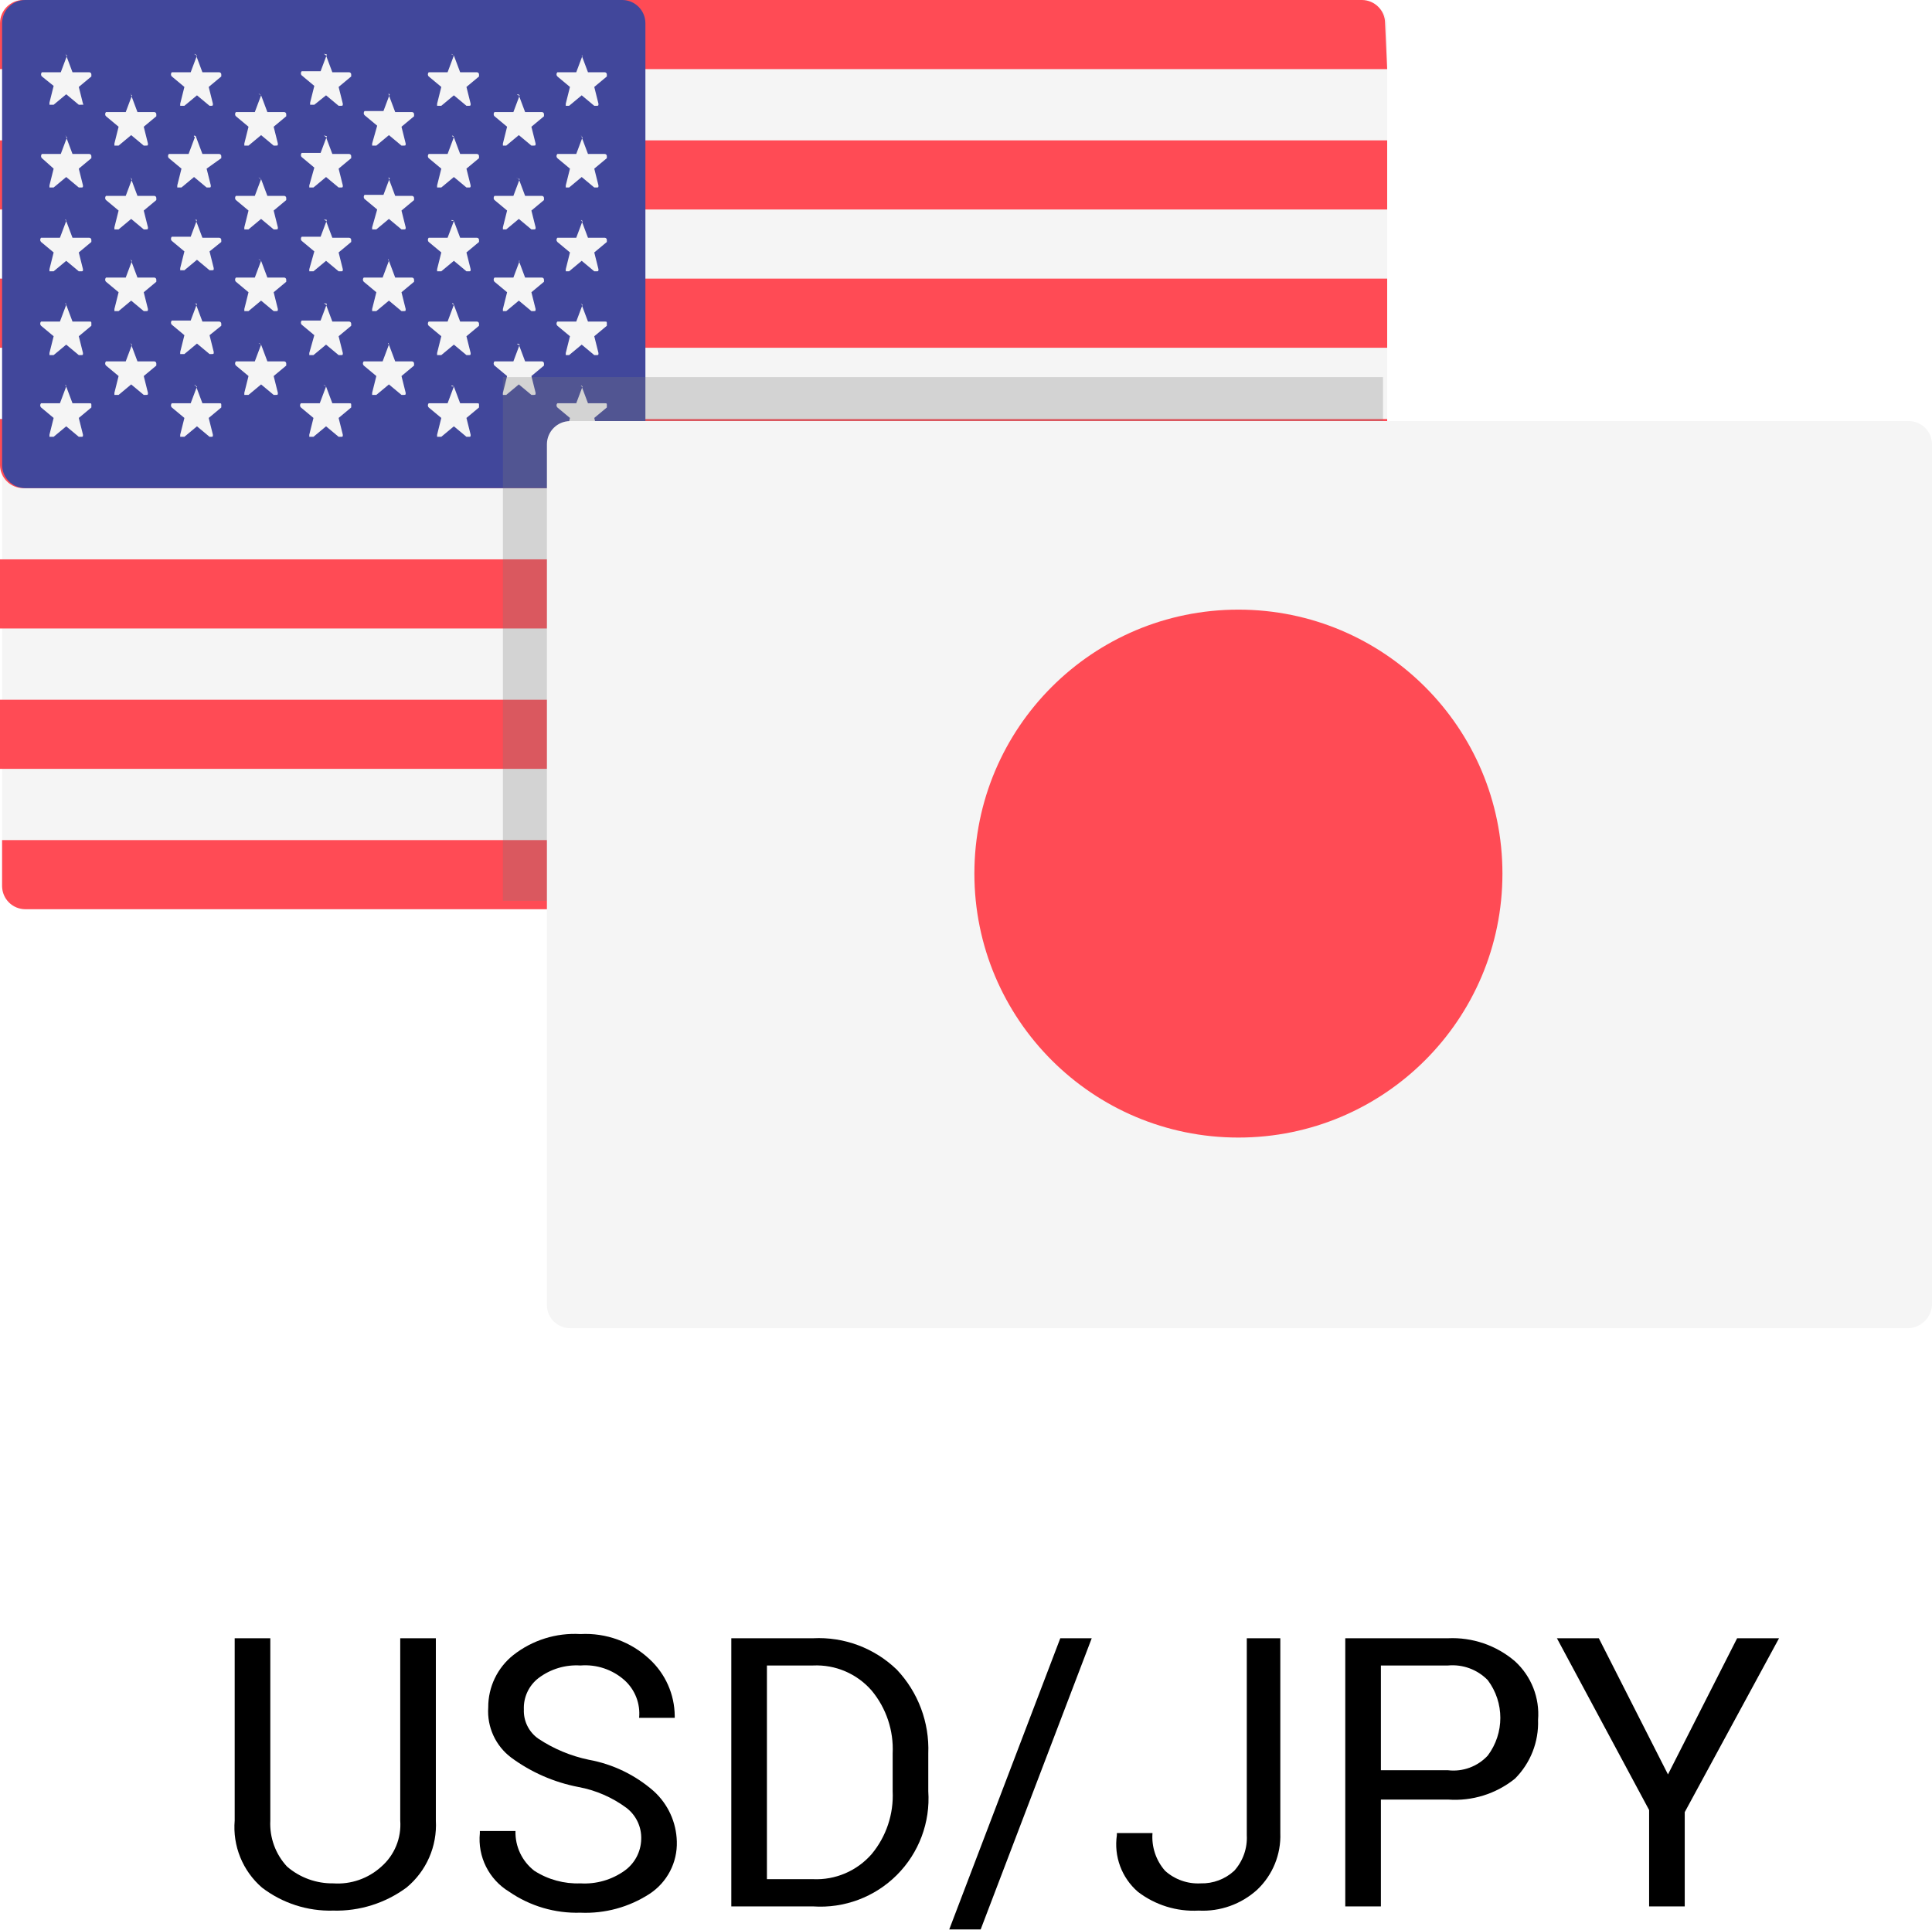
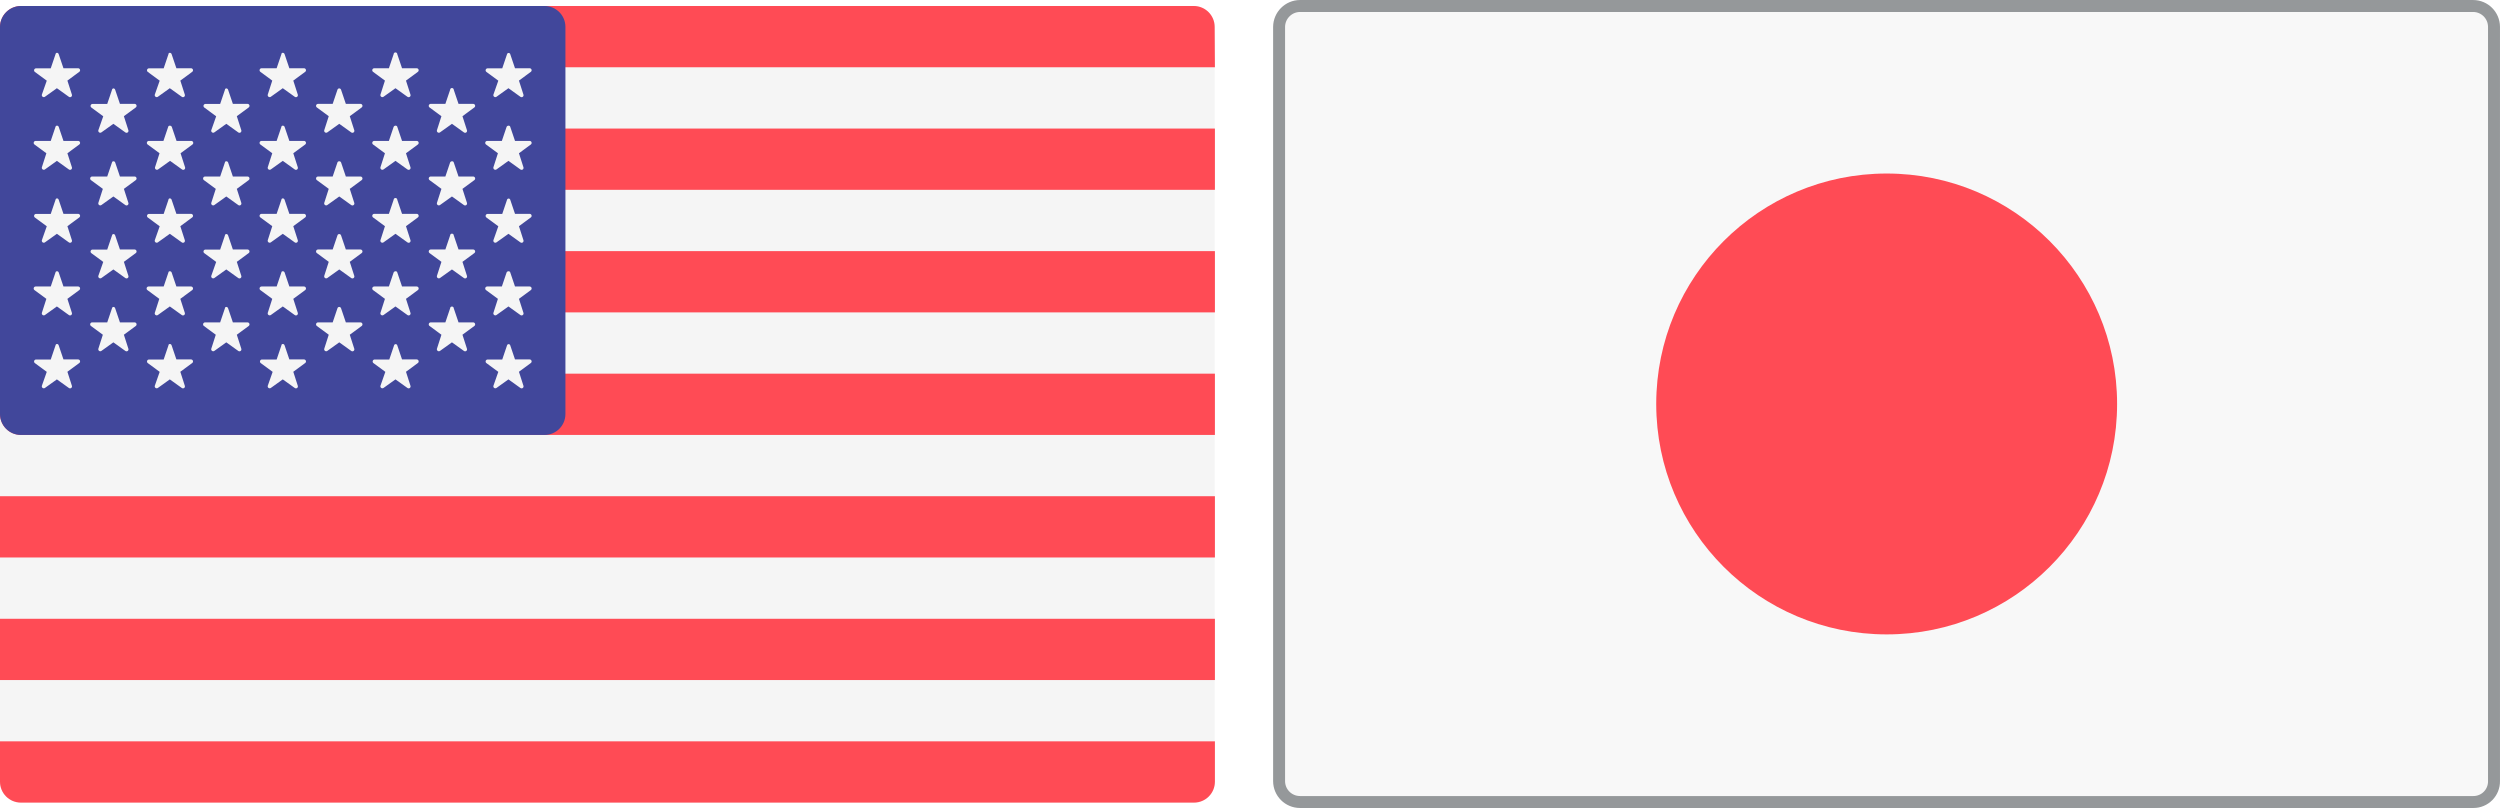
- <svg xmlns="http://www.w3.org/2000/svg" id="Layer_1" data-name="Layer 1" viewBox="0 0 92.2 92.1">
+ <svg xmlns="http://www.w3.org/2000/svg" viewBox="-19633 -23838.15 62.762 20.283">
  <defs>
-     <style>.cls-1,.cls-5{isolation:isolate;}.cls-2{fill:#f5f5f5;}.cls-3{fill:#ff4b55;}.cls-4{fill:#41479b;}.cls-5{fill:#7b7b7b;opacity:0.28;}</style>
+     <style>.cls-1 {fill: #f5f5f5;}.cls-2 {fill: #ff4b55;}.cls-3 {fill: #41479b;}.cls-4 {fill: #f8f8f8;stroke: #95989a;stroke-width: 0.3px;}</style>
  </defs>
-   <g class="cls-1">
-     <path d="M20.8,78.2v8.7a3.87,3.87,0,0,1-1.4,3.2,5.63,5.63,0,0,1-3.5,1.1,5.34,5.34,0,0,1-3.4-1.1,3.81,3.81,0,0,1-1.3-3.2V78.2h1.7v8.7a3,3,0,0,0,.8,2.2,3.3,3.3,0,0,0,2.2.8,3.09,3.09,0,0,0,2.3-.8,2.66,2.66,0,0,0,.9-2.2V78.2Z" />
-     <path d="M30.6,87.8a1.8,1.8,0,0,0-.7-1.5,5.55,5.55,0,0,0-2.3-1,7.92,7.92,0,0,1-3.2-1.4,2.76,2.76,0,0,1-1.1-2.4A3.17,3.17,0,0,1,24.5,79a4.73,4.73,0,0,1,3.2-1A4.47,4.47,0,0,1,31,79.2a3.73,3.73,0,0,1,1.2,2.7V82H30.5a2.14,2.14,0,0,0-.7-1.8,2.82,2.82,0,0,0-2.1-.7,3,3,0,0,0-2,.6,1.8,1.8,0,0,0-.7,1.5,1.62,1.62,0,0,0,.7,1.4,6.9,6.9,0,0,0,2.4,1,6.44,6.44,0,0,1,3.1,1.5,3.36,3.36,0,0,1,1.1,2.4A2.88,2.88,0,0,1,31,90.4a5.6,5.6,0,0,1-3.3.9,5.68,5.68,0,0,1-3.4-1,2.93,2.93,0,0,1-1.4-2.8v-.1h1.7a2.32,2.32,0,0,0,.9,1.9,3.8,3.8,0,0,0,2.2.6,3.28,3.28,0,0,0,2.1-.6A1.9,1.9,0,0,0,30.6,87.8Z" />
-     <path d="M34.9,91V78.2h3.9a5.36,5.36,0,0,1,4,1.5,5.51,5.51,0,0,1,1.5,4v1.8A5.16,5.16,0,0,1,38.8,91Zm1.7-11.4V89.7h2.2a3.5,3.5,0,0,0,2.8-1.2,4.37,4.37,0,0,0,1-3V83.7a4.37,4.37,0,0,0-1-3,3.49,3.49,0,0,0-2.8-1.2H36.6Z" />
-     <path d="M46.8,92.1H45.3l5.3-13.9h1.5Z" />
-     <path d="M59.4,78.2h1.7v9.3A3.54,3.54,0,0,1,60,90.2a3.86,3.86,0,0,1-2.8,1,4.38,4.38,0,0,1-2.9-.9,3,3,0,0,1-1-2.7v-.1H55a2.44,2.44,0,0,0,.6,1.8,2.35,2.35,0,0,0,1.7.6,2.27,2.27,0,0,0,1.6-.6,2.35,2.35,0,0,0,.6-1.7V78.2Z" />
-     <path d="M65.9,85.9V91H64.2V78.2h4.9a4.59,4.59,0,0,1,3.2,1.1,3.42,3.42,0,0,1,1.1,2.8,3.77,3.77,0,0,1-1.1,2.8,4.56,4.56,0,0,1-3.2,1Zm0-1.4h3.2a2.23,2.23,0,0,0,1.9-.7,3,3,0,0,0,0-3.6,2.35,2.35,0,0,0-1.9-.7H65.9Z" />
-     <path d="M79.6,84.7l3.3-6.5h2l-4.5,8.3V91H78.7V86.4l-4.4-8.2h2Z" />
+   <g transform="translate(-19633 -23838)">
+     <path class="cls-1" d="M29.976,20H.524A.525.525,0,0,1,0,19.474V.525A.529.529,0,0,1,.524,0H29.97a.525.525,0,0,1,.524.525v18.95A.516.516,0,0,1,29.976,20Z" transform="translate(0 0)" />
+     <g transform="translate(0 0)">
+       <path class="cls-2" d="M30.5,1.538H0V.525A.529.529,0,0,1,.524,0H29.97a.525.525,0,0,1,.524.525L30.5,1.538Z" />
+       <rect class="cls-2" width="30.5" height="1.538" transform="translate(0 6.154)" />
+       <rect class="cls-2" width="30.5" height="1.538" transform="translate(0 3.077)" />
+       <path class="cls-2" d="M30.5,156.338H.524A.525.525,0,0,1,0,155.814V154.8H30.5Z" transform="translate(0 -145.57)" />
+       <rect class="cls-2" width="30.5" height="1.538" transform="translate(0 15.384)" />
+       <path class="cls-2" d="M29.976,311.138H.524A.525.525,0,0,1,0,310.614V309.6H30.5v1.014A.525.525,0,0,1,29.976,311.138Z" transform="translate(0 -291.139)" />
+       <rect class="cls-2" width="30.5" height="1.538" transform="translate(0 12.307)" />
+     </g>
+     <path class="cls-3" d="M13.671,0H.524A.529.529,0,0,0,0,.525v9.719a.525.525,0,0,0,.524.525H13.671a.525.525,0,0,0,.524-.525V.525A.525.525,0,0,0,13.671,0Z" transform="translate(0 0)" />
+     <g transform="translate(0.857 1.175)">
+       <path class="cls-1" d="M15,19.736l.119.352h.369a.05.05,0,0,1,.03.089l-.3.221.113.352a.049.049,0,0,1-.077.054l-.3-.215-.3.215a.05.05,0,0,1-.077-.054L14.7,20.4l-.3-.221a.05.05,0,0,1,.03-.089H14.8l.119-.352C14.926,19.688,14.986,19.688,15,19.736Z" transform="translate(-14.383 -19.7)" />
+       <path class="cls-1" d="M15,50.406l.119.352h.369a.05.05,0,0,1,.03.089l-.3.221.113.352a.049.049,0,0,1-.077.054l-.3-.215-.3.215a.05.05,0,0,1-.077-.054l.113-.352-.3-.221a.05.05,0,0,1,.03-.089H14.8l.119-.352C14.926,50.365,14.986,50.365,15,50.406Z" transform="translate(-14.383 -48.546)" />
+       <path class="cls-1" d="M15,81.036l.119.352h.369a.05.05,0,0,1,.03.089l-.3.221.113.352a.049.049,0,0,1-.077.054l-.3-.215-.3.215a.05.05,0,0,1-.077-.054L14.7,81.7l-.3-.221a.05.05,0,0,1,.03-.089H14.8l.119-.352C14.926,80.988,14.986,80.988,15,81.036Z" transform="translate(-14.383 -77.345)" />
+       <path class="cls-1" d="M15,111.706l.119.352h.369a.05.05,0,0,1,.03.089l-.3.221.113.352a.049.049,0,0,1-.077.054l-.3-.215-.3.215a.05.05,0,0,1-.077-.054l.113-.352-.3-.221a.05.05,0,0,1,.03-.089H14.8l.119-.352C14.926,111.665,14.986,111.665,15,111.706Z" transform="translate(-14.383 -106.191)" />
+       <path class="cls-1" d="M15,142.336l.119.352h.369a.05.05,0,0,1,.03.089l-.3.221.113.352a.049.049,0,0,1-.077.054l-.3-.215-.3.215a.05.05,0,0,1-.077-.054L14.7,143l-.3-.221a.05.05,0,0,1,.03-.089H14.8l.119-.352C14.926,142.288,14.986,142.288,15,142.336Z" transform="translate(-14.383 -134.99)" />
+       <path class="cls-1" d="M38.8,34.736l.119.352h.369a.05.05,0,0,1,.03.089l-.3.221.113.352a.049.049,0,0,1-.077.054l-.3-.215-.3.215a.05.05,0,0,1-.077-.054L38.5,35.4l-.3-.221a.05.05,0,0,1,.03-.089H38.6l.119-.352C38.726,34.688,38.786,34.688,38.8,34.736Z" transform="translate(-36.765 -33.806)" />
+       <path class="cls-1" d="M38.8,65.406l.119.352h.369a.05.05,0,0,1,.03.089l-.3.221.113.352a.049.049,0,0,1-.077.054l-.3-.215-.3.215a.05.05,0,0,1-.077-.054l.113-.352-.3-.221a.05.05,0,0,1,.03-.089H38.6l.119-.352C38.726,65.365,38.786,65.365,38.8,65.406Z" transform="translate(-36.765 -62.652)" />
+       <path class="cls-1" d="M38.8,96.036l.119.352h.369a.05.05,0,0,1,.03.089l-.3.221.113.352a.049.049,0,0,1-.077.054l-.3-.215-.3.215a.05.05,0,0,1-.077-.054L38.5,96.7l-.3-.221a.05.05,0,0,1,.03-.089H38.6l.119-.352C38.726,95.988,38.786,95.988,38.8,96.036Z" transform="translate(-36.765 -91.45)" />
+       <path class="cls-1" d="M38.8,126.736l.119.352h.369a.05.05,0,0,1,.03.089l-.3.221.113.352a.049.049,0,0,1-.077.054l-.3-.215-.3.215a.05.05,0,0,1-.077-.054l.113-.352-.3-.221a.05.05,0,0,1,.03-.089H38.6l.119-.352C38.726,126.688,38.786,126.688,38.8,126.736Z" transform="translate(-36.765 -120.32)" />
+       <path class="cls-1" d="M62.6,19.736l.119.352h.369a.05.05,0,0,1,.03.089l-.3.221.113.352a.049.049,0,0,1-.077.054l-.3-.215-.3.215a.05.05,0,0,1-.077-.054L62.3,20.4l-.3-.221a.05.05,0,0,1,.03-.089H62.4l.119-.352C62.52,19.688,62.586,19.688,62.6,19.736Z" transform="translate(-59.148 -19.7)" />
+       <path class="cls-1" d="M62.51,50.406l.119.352H63a.05.05,0,0,1,.03.089l-.3.221.113.352a.049.049,0,0,1-.077.054l-.3-.215-.3.215a.05.05,0,0,1-.077-.054l.113-.352-.3-.221a.05.05,0,0,1,.03-.089H62.3l.119-.352C62.426,50.365,62.492,50.365,62.51,50.406Z" transform="translate(-59.054 -48.546)" />
+       <path class="cls-1" d="M62.6,81.036l.119.352h.369a.05.05,0,0,1,.03.089l-.3.221.113.352a.049.049,0,0,1-.077.054l-.3-.215-.3.215a.05.05,0,0,1-.077-.054L62.3,81.7l-.3-.221a.05.05,0,0,1,.03-.089H62.4l.119-.352C62.52,80.988,62.586,80.988,62.6,81.036Z" transform="translate(-59.148 -77.345)" />
+       <path class="cls-1" d="M62.6,111.706l.119.352h.369a.05.05,0,0,1,.03.089l-.3.221.113.352a.049.049,0,0,1-.077.054l-.3-.215-.3.215a.05.05,0,0,1-.077-.054l.113-.352-.3-.221a.05.05,0,0,1,.03-.089H62.4l.119-.352C62.52,111.665,62.586,111.665,62.6,111.706Z" transform="translate(-59.148 -106.191)" />
+       <path class="cls-1" d="M62.6,142.336l.119.352h.369a.05.05,0,0,1,.03.089l-.3.221.113.352a.049.049,0,0,1-.077.054l-.3-.215-.3.215a.05.05,0,0,1-.077-.054L62.3,143l-.3-.221a.05.05,0,0,1,.03-.089H62.4l.119-.352C62.52,142.288,62.586,142.288,62.6,142.336Z" transform="translate(-59.148 -134.99)" />
+       <path class="cls-1" d="M86.4,34.736l.119.352h.369a.05.05,0,0,1,.03.089l-.3.221.113.352a.049.049,0,0,1-.077.054l-.3-.215-.3.215a.05.05,0,0,1-.077-.054L86.1,35.4l-.3-.221a.05.05,0,0,1,.03-.089H86.2l.119-.352C86.32,34.688,86.386,34.688,86.4,34.736Z" transform="translate(-81.53 -33.806)" />
+       <path class="cls-1" d="M86.4,65.406l.119.352h.369a.05.05,0,0,1,.03.089l-.3.221.113.352a.049.049,0,0,1-.077.054l-.3-.215-.3.215a.05.05,0,0,1-.077-.054l.113-.352-.3-.221a.05.05,0,0,1,.03-.089H86.2l.119-.352C86.32,65.365,86.386,65.365,86.4,65.406Z" transform="translate(-81.53 -62.652)" />
+       <path class="cls-1" d="M86.4,96.036l.119.352h.369a.05.05,0,0,1,.03.089l-.3.221.113.352a.049.049,0,0,1-.077.054l-.3-.215-.3.215a.05.05,0,0,1-.077-.054L86.1,96.7l-.3-.221a.05.05,0,0,1,.03-.089H86.2l.119-.352C86.32,95.988,86.386,95.988,86.4,96.036Z" transform="translate(-81.53 -91.45)" />
+       <path class="cls-1" d="M86.4,126.736l.119.352h.369a.05.05,0,0,1,.03.089l-.3.221.113.352a.049.049,0,0,1-.077.054l-.3-.215-.3.215a.05.05,0,0,1-.077-.054l.113-.352-.3-.221a.05.05,0,0,1,.03-.089H86.2l.119-.352C86.32,126.688,86.386,126.688,86.4,126.736Z" transform="translate(-81.53 -120.32)" />
+       <path class="cls-1" d="M110.2,19.736l.119.352h.369a.05.05,0,0,1,.03.089l-.3.221.113.352a.049.049,0,0,1-.077.054l-.3-.215-.3.215a.05.05,0,0,1-.077-.054l.113-.352-.3-.221a.05.05,0,0,1,.03-.089H110l.119-.352C110.12,19.688,110.186,19.688,110.2,19.736Z" transform="translate(-103.912 -19.7)" />
+       <path class="cls-1" d="M110.2,50.406l.119.352h.369a.05.05,0,0,1,.03.089l-.3.221.113.352a.049.049,0,0,1-.077.054l-.3-.215-.3.215a.05.05,0,0,1-.077-.054l.113-.352-.3-.221a.05.05,0,0,1,.03-.089H110l.119-.352C110.12,50.365,110.186,50.365,110.2,50.406Z" transform="translate(-103.912 -48.546)" />
+       <path class="cls-1" d="M110.2,81.036l.119.352h.369a.05.05,0,0,1,.03.089l-.3.221.113.352a.049.049,0,0,1-.077.054l-.3-.215-.3.215a.05.05,0,0,1-.077-.054l.113-.352-.3-.221a.05.05,0,0,1,.03-.089H110l.119-.352C110.12,80.988,110.186,80.988,110.2,81.036Z" transform="translate(-103.912 -77.345)" />
+       <path class="cls-1" d="M110.2,111.706l.119.352h.369a.05.05,0,0,1,.03.089l-.3.221.113.352a.049.049,0,0,1-.077.054l-.3-.215-.3.215a.05.05,0,0,1-.077-.054l.113-.352-.3-.221a.05.05,0,0,1,.03-.089H110l.119-.352C110.12,111.665,110.186,111.665,110.2,111.706Z" transform="translate(-103.912 -106.191)" />
+       <path class="cls-1" d="M110.2,142.336l.119.352h.369a.05.05,0,0,1,.03.089l-.3.221.113.352a.049.049,0,0,1-.077.054l-.3-.215-.3.215a.05.05,0,0,1-.077-.054L109.9,143l-.3-.221a.05.05,0,0,1,.03-.089H110l.119-.352C110.12,142.288,110.186,142.288,110.2,142.336Z" transform="translate(-103.912 -134.99)" />
+       <path class="cls-1" d="M134,34.736l.119.352h.369a.05.05,0,0,1,.03.089l-.3.221.113.352a.049.049,0,0,1-.077.054l-.3-.215-.3.215a.05.05,0,0,1-.077-.054l.113-.352-.3-.221a.05.05,0,0,1,.03-.089h.369l.119-.352C133.92,34.688,133.986,34.688,134,34.736Z" transform="translate(-126.294 -33.806)" />
+       <path class="cls-1" d="M134,65.406l.119.352h.369a.05.05,0,0,1,.03.089l-.3.221.113.352a.049.049,0,0,1-.077.054l-.3-.215-.3.215a.05.05,0,0,1-.077-.054l.113-.352-.3-.221a.05.05,0,0,1,.03-.089h.369l.119-.352C133.92,65.365,133.986,65.365,134,65.406Z" transform="translate(-126.294 -62.652)" />
+       <path class="cls-1" d="M134,96.036l.119.352h.369a.05.05,0,0,1,.03.089l-.3.221.113.352a.049.049,0,0,1-.077.054l-.3-.215-.3.215a.05.05,0,0,1-.077-.054l.113-.352-.3-.221a.05.05,0,0,1,.03-.089h.369l.119-.352C133.92,95.988,133.986,95.988,134,96.036Z" transform="translate(-126.294 -91.45)" />
+       <path class="cls-1" d="M134,126.736l.119.352h.369a.05.05,0,0,1,.03.089l-.3.221.113.352a.049.049,0,0,1-.077.054l-.3-.215-.3.215a.05.05,0,0,1-.077-.054l.113-.352-.3-.221a.05.05,0,0,1,.03-.089h.369l.119-.352C133.92,126.688,133.986,126.688,134,126.736Z" transform="translate(-126.294 -120.32)" />
+       <path class="cls-1" d="M157.7,19.736l.119.352h.369a.05.05,0,0,1,.03.089l-.3.221.113.352a.049.049,0,0,1-.077.054l-.3-.215-.3.215a.05.05,0,0,1-.077-.054l.113-.352-.3-.221a.05.05,0,0,1,.03-.089h.369l.119-.352A.042.042,0,0,1,157.7,19.736Z" transform="translate(-148.583 -19.7)" />
+       <path class="cls-1" d="M157.7,50.406l.119.352h.369a.05.05,0,0,1,.03.089l-.3.221.113.352a.049.049,0,0,1-.077.054l-.3-.215-.3.215a.05.05,0,0,1-.077-.054l.113-.352-.3-.221a.05.05,0,0,1,.03-.089h.369l.119-.352C157.626,50.365,157.692,50.365,157.7,50.406Z" transform="translate(-148.583 -48.546)" />
+       <path class="cls-1" d="M157.7,81.036l.119.352h.369a.05.05,0,0,1,.03.089l-.3.221.113.352a.049.049,0,0,1-.077.054l-.3-.215-.3.215a.05.05,0,0,1-.077-.054l.113-.352-.3-.221a.05.05,0,0,1,.03-.089h.369l.119-.352A.042.042,0,0,1,157.7,81.036Z" transform="translate(-148.583 -77.345)" />
+       <path class="cls-1" d="M157.7,111.706l.119.352h.369a.05.05,0,0,1,.03.089l-.3.221.113.352a.049.049,0,0,1-.077.054l-.3-.215-.3.215a.05.05,0,0,1-.077-.054l.113-.352-.3-.221a.05.05,0,0,1,.03-.089h.369l.119-.352C157.626,111.665,157.692,111.665,157.7,111.706Z" transform="translate(-148.583 -106.191)" />
+       <path class="cls-1" d="M157.7,142.336l.119.352h.369a.05.05,0,0,1,.03.089l-.3.221.113.352a.049.049,0,0,1-.077.054l-.3-.215-.3.215a.05.05,0,0,1-.077-.054L157.4,143l-.3-.221a.05.05,0,0,1,.03-.089h.369l.119-.352A.042.042,0,0,1,157.7,142.336Z" transform="translate(-148.583 -134.99)" />
+       <path class="cls-1" d="M181.5,34.736l.119.352h.369a.05.05,0,0,1,.03.089l-.3.221.113.352a.049.049,0,0,1-.077.054l-.3-.215-.3.215a.05.05,0,0,1-.077-.054l.113-.352-.3-.221a.05.05,0,0,1,.03-.089h.369l.119-.352A.042.042,0,0,1,181.5,34.736Z" transform="translate(-170.965 -33.806)" />
+       <path class="cls-1" d="M181.5,65.406l.119.352h.369a.05.05,0,0,1,.03.089l-.3.221.113.352a.049.049,0,0,1-.077.054l-.3-.215-.3.215a.05.05,0,0,1-.077-.054l.113-.352-.3-.221a.05.05,0,0,1,.03-.089h.369l.119-.352C181.426,65.365,181.492,65.365,181.5,65.406Z" transform="translate(-170.965 -62.652)" />
+       <path class="cls-1" d="M181.5,96.036l.119.352h.369a.05.05,0,0,1,.03.089l-.3.221.113.352a.049.049,0,0,1-.077.054l-.3-.215-.3.215a.05.05,0,0,1-.077-.054l.113-.352-.3-.221a.05.05,0,0,1,.03-.089h.369l.119-.352A.042.042,0,0,1,181.5,96.036Z" transform="translate(-170.965 -91.45)" />
+       <path class="cls-1" d="M181.5,126.736l.119.352h.369a.05.05,0,0,1,.03.089l-.3.221.113.352a.049.049,0,0,1-.077.054l-.3-.215-.3.215a.05.05,0,0,1-.077-.054l.113-.352-.3-.221a.05.05,0,0,1,.03-.089h.369l.119-.352A.042.042,0,0,1,181.5,126.736Z" transform="translate(-170.965 -120.32)" />
+       <path class="cls-1" d="M205.3,19.736l.119.352h.369a.05.05,0,0,1,.03.089l-.3.221.113.352a.049.049,0,0,1-.077.054l-.3-.215-.3.215a.05.05,0,0,1-.077-.054L205,20.4l-.3-.221a.05.05,0,0,1,.03-.089h.369l.119-.352A.042.042,0,0,1,205.3,19.736Z" transform="translate(-193.347 -19.7)" />
+       <path class="cls-1" d="M205.3,50.406l.119.352h.369a.05.05,0,0,1,.03.089l-.3.221.113.352a.049.049,0,0,1-.077.054l-.3-.215-.3.215a.05.05,0,0,1-.077-.054l.113-.352-.3-.221a.05.05,0,0,1,.03-.089h.369l.119-.352C205.226,50.365,205.292,50.365,205.3,50.406Z" transform="translate(-193.347 -48.546)" />
+       <path class="cls-1" d="M205.3,81.036l.119.352h.369a.05.05,0,0,1,.03.089l-.3.221.113.352a.049.049,0,0,1-.077.054l-.3-.215-.3.215a.05.05,0,0,1-.077-.054L205,81.7l-.3-.221a.05.05,0,0,1,.03-.089h.369l.119-.352A.042.042,0,0,1,205.3,81.036Z" transform="translate(-193.347 -77.345)" />
+       <path class="cls-1" d="M205.3,111.706l.119.352h.369a.05.05,0,0,1,.03.089l-.3.221.113.352a.049.049,0,0,1-.077.054l-.3-.215-.3.215a.05.05,0,0,1-.077-.054l.113-.352-.3-.221a.05.05,0,0,1,.03-.089h.369l.119-.352C205.226,111.665,205.292,111.665,205.3,111.706Z" transform="translate(-193.347 -106.191)" />
+       <path class="cls-1" d="M205.3,142.336l.119.352h.369a.05.05,0,0,1,.03.089l-.3.221.113.352a.049.049,0,0,1-.077.054l-.3-.215-.3.215a.05.05,0,0,1-.077-.054L205,143l-.3-.221a.05.05,0,0,1,.03-.089h.369l.119-.352A.042.042,0,0,1,205.3,142.336Z" transform="translate(-193.347 -134.99)" />
+     </g>
  </g>
-   <g id="Group_584" data-name="Group 584">
-     <g id="Group_582" data-name="Group 582">
-       <path id="Path_2481" data-name="Path 2481" class="cls-2" d="M65.1,43.4H1.2A1.11,1.11,0,0,1,.1,42.3V1.2A1.11,1.11,0,0,1,1.2.1H65.1a1.11,1.11,0,0,1,1.1,1.1V42.3a1.27,1.27,0,0,1-1.1,1.1Z" />
-       <g id="Group_580" data-name="Group 580">
-         <path id="Path_2482" data-name="Path 2482" class="cls-3" d="M66.2,3.3H0V1.1A1.11,1.11,0,0,1,1.1,0H65a1.11,1.11,0,0,1,1.1,1.1l.1,2.2Z" />
-         <rect id="Rectangle_237" data-name="Rectangle 237" class="cls-3" y="13.3" width="66.2" height="3.3" />
-         <rect id="Rectangle_238" data-name="Rectangle 238" class="cls-3" y="6.7" width="66.2" height="3.3" />
-         <path id="Path_2483" data-name="Path 2483" class="cls-3" d="M66.2,23.3H1.1A1.11,1.11,0,0,1,0,22.2V20H66.2Z" />
-         <rect id="Rectangle_239" data-name="Rectangle 239" class="cls-3" y="33.4" width="66.2" height="3.3" />
-         <path id="Path_2484" data-name="Path 2484" class="cls-3" d="M65.1,43.4H1.2A1.11,1.11,0,0,1,.1,42.3V40.1H66.3v2.2A1.38,1.38,0,0,1,65.1,43.4Z" />
-         <rect id="Rectangle_240" data-name="Rectangle 240" class="cls-3" y="26.7" width="66.2" height="3.3" />
+   <g transform="translate(-19600.889 -23838)">
+     <g transform="translate(0 0)">
+       <g transform="translate(0 0)">
+         <path class="cls-4" d="M29.982,19.984H.524A.525.525,0,0,1,0,19.459V.524A.529.529,0,0,1,.524,0H29.976A.525.525,0,0,1,30.5.524V19.459A.516.516,0,0,1,29.982,19.984Z" transform="translate(0)" />
+         <ellipse class="cls-2" cx="5.785" cy="5.785" rx="5.785" ry="5.785" transform="translate(9.468 4.206)" />
      </g>
-       <path id="Path_2485" data-name="Path 2485" class="cls-4" d="M29.7,0H1.2A1.11,1.11,0,0,0,.1,1.1V22.2a1.11,1.11,0,0,0,1.1,1.1H29.7a1.11,1.11,0,0,0,1.1-1.1V1.1A1.11,1.11,0,0,0,29.7,0Z" />
-       <g id="Group_581" data-name="Group 581">
-         <path id="Path_2486" data-name="Path 2486" class="cls-2" d="M3.16,2.65l.3.8h.8a.1.1,0,0,1,.1.1v.1l-.6.5.2.8C4,5,4,5,3.86,5h-.1l-.6-.5-.6.5h-.2v-.1l.2-.8L2,3.65a.14.14,0,0,1,0-.2h.9l.3-.8C3.06,2.55,3.16,2.55,3.16,2.65Z" />
-         <path id="Path_2487" data-name="Path 2487" class="cls-2" d="M3.16,6.55l.3.8h.8a.1.1,0,0,1,.1.1v.1l-.6.5.2.8c0,.1,0,.1-.1.1h-.1l-.6-.5-.6.5h-.2v-.1l.2-.8L2,7.55a.14.14,0,0,1,0-.2h.9l.3-.8C3.06,6.45,3.16,6.45,3.16,6.55Z" />
-         <path id="Path_2488" data-name="Path 2488" class="cls-2" d="M3.16,10.55l.3.8h.8a.1.1,0,0,1,.1.1v.1l-.6.5.2.8c0,.1,0,.1-.1.1h-.1l-.6-.5-.6.5h-.2v-.1l.2-.8-.6-.5a.14.14,0,0,1,0-.2h.9l.3-.8C3.06,10.45,3.16,10.45,3.16,10.55Z" />
-         <path id="Path_2489" data-name="Path 2489" class="cls-2" d="M3.16,14.55l.3.8h.8c.1,0,.1,0,.1.1v.1l-.6.5.2.8c0,.1,0,.1-.1.1h-.1l-.6-.5-.6.5h-.2v-.1l.2-.8-.6-.5a.14.14,0,0,1,0-.2h.9l.3-.8C3.06,14.45,3.16,14.45,3.16,14.55Z" />
-         <path id="Path_2490" data-name="Path 2490" class="cls-2" d="M3.16,18.45l.3.8h.8c.1,0,.1,0,.1.1v.1l-.6.5.2.8c0,.1,0,.1-.1.1h-.1l-.6-.5-.6.5h-.2v-.1l.2-.8-.6-.5a.14.14,0,0,1,0-.2h.9l.3-.8C3.06,18.35,3.16,18.35,3.16,18.45Z" />
-         <path id="Path_2491" data-name="Path 2491" class="cls-2" d="M6.26,4.55l.3.8h.8a.1.1,0,0,1,.1.1v.1l-.6.5.2.8c0,.1,0,.1-.1.1h-.1l-.6-.5-.6.5h-.2v-.1l.2-.8-.6-.5a.14.14,0,0,1,0-.2H6l.3-.8C6.16,4.45,6.26,4.45,6.26,4.55Z" />
-         <path id="Path_2492" data-name="Path 2492" class="cls-2" d="M6.26,8.55l.3.8h.8a.1.1,0,0,1,.1.1v.1l-.6.5.2.8c0,.1,0,.1-.1.1h-.1l-.6-.5-.6.5h-.2v-.1l.2-.8-.6-.5a.14.14,0,0,1,0-.2H6l.3-.8C6.16,8.45,6.26,8.45,6.26,8.55Z" />
-         <path id="Path_2493" data-name="Path 2493" class="cls-2" d="M6.26,12.45l.3.8h.8a.1.1,0,0,1,.1.1v.1l-.6.5.2.8c0,.1,0,.1-.1.1h-.1l-.6-.5-.6.5h-.2v-.1l.2-.8-.6-.5a.14.14,0,0,1,0-.2H6l.3-.8C6.16,12.35,6.26,12.35,6.26,12.45Z" />
-         <path id="Path_2494" data-name="Path 2494" class="cls-2" d="M6.26,16.45l.3.8h.8a.1.1,0,0,1,.1.1v.1l-.6.5.2.8c0,.1,0,.1-.1.1h-.1l-.6-.5-.6.5h-.2v-.1l.2-.8-.6-.5a.14.14,0,0,1,0-.2H6l.3-.8C6.16,16.35,6.26,16.35,6.26,16.45Z" />
-         <path id="Path_2495" data-name="Path 2495" class="cls-2" d="M9.36,2.65l.3.8h.8a.1.1,0,0,1,.1.1v.1l-.6.5.2.8c0,.1,0,.1-.1.1H10l-.6-.5-.6.5h-.2v-.1l.2-.8-.6-.5a.14.14,0,0,1,0-.2h.9l.3-.8C9.16,2.55,9.36,2.55,9.36,2.65Z" />
-         <path id="Path_2496" data-name="Path 2496" class="cls-2" d="M9.36,6.55l.3.8h.8a.1.1,0,0,1,.1.1v.1l-.7.5.2.8c0,.1,0,.1-.1.1h-.1l-.6-.5-.6.5h-.2v-.1l.2-.8-.6-.5a.14.14,0,0,1,0-.2H9l.3-.8C9.16,6.45,9.36,6.45,9.36,6.55Z" />
-         <path id="Path_2497" data-name="Path 2497" class="cls-2" d="M9.36,10.55l.3.8h.8a.1.1,0,0,1,.1.1v.1L10,12l.2.8c0,.1,0,.1-.1.1H10l-.6-.5-.6.5h-.2v-.1l.2-.8-.6-.5a.14.14,0,0,1,0-.2h.9l.3-.8C9.16,10.45,9.36,10.45,9.36,10.55Z" />
-         <path id="Path_2498" data-name="Path 2498" class="cls-2" d="M9.36,14.55l.3.8h.8a.1.1,0,0,1,.1.1v.1L10,16l.2.8c0,.1,0,.1-.1.1H10l-.6-.5-.6.5h-.2v-.1l.2-.8-.6-.5a.14.14,0,0,1,0-.2h.9l.3-.8C9.16,14.45,9.36,14.45,9.36,14.55Z" />
-         <path id="Path_2499" data-name="Path 2499" class="cls-2" d="M9.36,18.45l.3.8h.8c.1,0,.1,0,.1.1v.1l-.6.5.2.8c0,.1,0,.1-.1.1H10l-.6-.5-.6.5h-.2v-.1l.2-.8-.6-.5a.14.14,0,0,1,0-.2h.9l.3-.8C9.16,18.35,9.36,18.35,9.36,18.45Z" />
-         <path id="Path_2500" data-name="Path 2500" class="cls-2" d="M12.46,4.55l.3.8h.8a.1.1,0,0,1,.1.1v.1l-.6.5.2.8c0,.1,0,.1-.1.1h-.1l-.6-.5-.6.5h-.2v-.1l.2-.8-.6-.5a.14.14,0,0,1,0-.2h.9l.3-.8C12.26,4.45,12.36,4.45,12.46,4.55Z" />
-         <path id="Path_2501" data-name="Path 2501" class="cls-2" d="M12.46,8.55l.3.8h.8a.1.1,0,0,1,.1.1v.1l-.6.5.2.8c0,.1,0,.1-.1.1h-.1l-.6-.5-.6.5h-.2v-.1l.2-.8-.6-.5a.14.14,0,0,1,0-.2h.9l.3-.8C12.26,8.45,12.36,8.45,12.46,8.55Z" />
-         <path id="Path_2502" data-name="Path 2502" class="cls-2" d="M12.46,12.45l.3.8h.8a.1.1,0,0,1,.1.1v.1l-.6.5.2.8c0,.1,0,.1-.1.1h-.1l-.6-.5-.6.5h-.2v-.1l.2-.8-.6-.5a.14.14,0,0,1,0-.2h.9l.3-.8C12.26,12.35,12.36,12.35,12.46,12.45Z" />
-         <path id="Path_2503" data-name="Path 2503" class="cls-2" d="M12.46,16.45l.3.8h.8a.1.1,0,0,1,.1.1v.1l-.6.5.2.8c0,.1,0,.1-.1.1h-.1l-.6-.5-.6.5h-.2v-.1l.2-.8-.6-.5a.14.14,0,0,1,0-.2h.9l.3-.8C12.26,16.35,12.36,16.35,12.46,16.45Z" />
-         <path id="Path_2504" data-name="Path 2504" class="cls-2" d="M15.56,2.65l.3.8h.8a.1.1,0,0,1,.1.1v.1l-.6.5.2.8c0,.1,0,.1-.1.1h-.1l-.6-.5L15,5h-.2v-.1l.2-.8-.6-.5a.14.14,0,0,1,0-.2h.9l.3-.8C15.36,2.55,15.46,2.55,15.56,2.65Z" />
-         <path id="Path_2505" data-name="Path 2505" class="cls-2" d="M15.56,6.55l.3.8h.8a.1.1,0,0,1,.1.1v.1l-.6.5.2.8c0,.1,0,.1-.1.1h-.1l-.6-.5-.6.5h-.2v-.1L15,8l-.6-.5a.14.14,0,0,1,0-.2h.9l.3-.8C15.36,6.45,15.46,6.45,15.56,6.55Z" />
-         <path id="Path_2506" data-name="Path 2506" class="cls-2" d="M15.56,10.55l.3.8h.8a.1.1,0,0,1,.1.1v.1l-.6.5.2.8c0,.1,0,.1-.1.1h-.1l-.6-.5-.6.5h-.2v-.1L15,12l-.6-.5a.14.14,0,0,1,0-.2h.9l.3-.8C15.36,10.45,15.46,10.45,15.56,10.55Z" />
-         <path id="Path_2507" data-name="Path 2507" class="cls-2" d="M15.56,14.55l.3.8h.8a.1.1,0,0,1,.1.1v.1l-.6.5.2.8c0,.1,0,.1-.1.1h-.1l-.6-.5-.6.5h-.2v-.1L15,16l-.6-.5a.14.14,0,0,1,0-.2h.9l.3-.8C15.36,14.45,15.46,14.45,15.56,14.55Z" />
-         <path id="Path_2508" data-name="Path 2508" class="cls-2" d="M15.56,18.45l.3.8h.8c.1,0,.1,0,.1.1v.1l-.6.5.2.8c0,.1,0,.1-.1.1h-.1l-.6-.5-.6.5h-.2v-.1l.2-.8-.6-.5a.14.14,0,0,1,0-.2h.9l.3-.8C15.36,18.35,15.46,18.35,15.56,18.45Z" />
-         <path id="Path_2509" data-name="Path 2509" class="cls-2" d="M18.56,4.55l.3.8h.8a.1.1,0,0,1,.1.1v.1l-.6.5.2.8c0,.1,0,.1-.1.1h-.1l-.6-.5-.6.5h-.2v-.1L18,6l-.6-.5a.14.14,0,0,1,0-.2h.9l.3-.8C18.46,4.45,18.56,4.45,18.56,4.55Z" />
-         <path id="Path_2510" data-name="Path 2510" class="cls-2" d="M18.56,8.55l.3.8h.8a.1.1,0,0,1,.1.1v.1l-.6.5.2.8c0,.1,0,.1-.1.1h-.1l-.6-.5-.6.5h-.2v-.1L18,10l-.6-.5a.14.14,0,0,1,0-.2h.9l.3-.8C18.46,8.45,18.56,8.45,18.56,8.55Z" />
-         <path id="Path_2511" data-name="Path 2511" class="cls-2" d="M18.56,12.45l.3.8h.8a.1.1,0,0,1,.1.1v.1l-.6.5.2.8c0,.1,0,.1-.1.1h-.1l-.6-.5-.6.5h-.2v-.1l.2-.8-.6-.5a.14.14,0,0,1,0-.2h.9l.3-.8C18.46,12.35,18.56,12.35,18.56,12.45Z" />
-         <path id="Path_2512" data-name="Path 2512" class="cls-2" d="M18.56,16.45l.3.8h.8a.1.1,0,0,1,.1.1v.1l-.6.5.2.8c0,.1,0,.1-.1.1h-.1l-.6-.5-.6.5h-.2v-.1l.2-.8-.6-.5a.14.14,0,0,1,0-.2h.9l.3-.8C18.46,16.35,18.56,16.35,18.56,16.45Z" />
-         <path id="Path_2513" data-name="Path 2513" class="cls-2" d="M21.66,2.65l.3.8h.8a.1.1,0,0,1,.1.1v.1l-.6.5.2.8c0,.1,0,.1-.1.1h-.1l-.6-.5-.6.5h-.2v-.1l.2-.8-.6-.5a.14.14,0,0,1,0-.2h.9l.3-.8c-.21-.1-.11-.1,0,0Z" />
-         <path id="Path_2514" data-name="Path 2514" class="cls-2" d="M21.66,6.55l.3.8h.8a.1.1,0,0,1,.1.1v.1l-.6.5.2.8c0,.1,0,.1-.1.1h-.1l-.6-.5-.6.5h-.2v-.1l.2-.8-.6-.5a.14.14,0,0,1,0-.2h.9l.3-.8C21.46,6.45,21.66,6.45,21.66,6.55Z" />
-         <path id="Path_2515" data-name="Path 2515" class="cls-2" d="M21.66,10.55l.3.8h.8a.1.1,0,0,1,.1.1v.1l-.6.5.2.8c0,.1,0,.1-.1.1h-.1l-.6-.5-.6.5h-.2v-.1l.2-.8-.6-.5a.14.14,0,0,1,0-.2h.9l.3-.8c-.21,0-.11-.1,0,0Z" />
-         <path id="Path_2516" data-name="Path 2516" class="cls-2" d="M21.66,14.55l.3.8h.8a.1.1,0,0,1,.1.1v.1l-.6.5.2.8c0,.1,0,.1-.1.1h-.1l-.6-.5-.6.5h-.2v-.1l.2-.8-.6-.5a.14.14,0,0,1,0-.2h.9l.3-.8C21.46,14.45,21.66,14.45,21.66,14.55Z" />
-         <path id="Path_2517" data-name="Path 2517" class="cls-2" d="M21.66,18.45l.3.8h.8c.1,0,.1,0,.1.1v.1l-.6.5.2.8c0,.1,0,.1-.1.1h-.1l-.6-.5-.6.5h-.2v-.1l.2-.8-.6-.5a.14.14,0,0,1,0-.2h.9l.3-.8c-.21,0-.11-.1,0,0Z" />
-         <path id="Path_2518" data-name="Path 2518" class="cls-2" d="M24.76,4.55l.3.8h.8a.1.1,0,0,1,.1.1v.1l-.6.5.2.8c0,.1,0,.1-.1.1h-.1l-.6-.5-.6.5H24v-.1l.2-.8-.6-.5a.14.14,0,0,1,0-.2h.9l.3-.8c-.21,0-.1-.1,0,0Z" />
-         <path id="Path_2519" data-name="Path 2519" class="cls-2" d="M24.76,8.55l.3.8h.8a.1.1,0,0,1,.1.1v.1l-.6.5.2.8c0,.1,0,.1-.1.1h-.1l-.6-.5-.6.5H24v-.1l.2-.8-.6-.5a.14.14,0,0,1,0-.2h.9l.3-.8C24.56,8.45,24.66,8.45,24.76,8.55Z" />
-         <path id="Path_2520" data-name="Path 2520" class="cls-2" d="M24.76,12.45l.3.8h.8a.1.1,0,0,1,.1.1v.1l-.6.5.2.8c0,.1,0,.1-.1.1h-.1l-.6-.5-.6.5H24v-.1l.2-.8-.6-.5a.14.14,0,0,1,0-.2h.9l.3-.8Z" />
-         <path id="Path_2521" data-name="Path 2521" class="cls-2" d="M24.76,16.45l.3.8h.8a.1.1,0,0,1,.1.1v.1l-.6.5.2.8c0,.1,0,.1-.1.1h-.1l-.6-.5-.6.5H24v-.1l.2-.8-.6-.5a.14.14,0,0,1,0-.2h.9l.3-.8c-.21,0-.1-.1,0,0Z" />
-         <path id="Path_2522" data-name="Path 2522" class="cls-2" d="M27.76,2.65l.3.8h.8a.1.1,0,0,1,.1.1v.1l-.6.5.2.8c0,.1,0,.1-.1.1h-.1l-.6-.5-.6.5H27v-.1l.2-.8-.6-.5a.14.14,0,0,1,0-.2h.9l.3-.8c-.1-.1-.1-.1,0,0Z" />
-         <path id="Path_2523" data-name="Path 2523" class="cls-2" d="M27.76,6.55l.3.8h.8a.1.1,0,0,1,.1.1v.1l-.6.5.2.8c0,.1,0,.1-.1.1h-.1l-.6-.5-.6.5H27v-.1l.2-.8-.6-.5a.14.14,0,0,1,0-.2h.9l.3-.8C27.66,6.45,27.76,6.45,27.76,6.55Z" />
-         <path id="Path_2524" data-name="Path 2524" class="cls-2" d="M27.76,10.55l.3.8h.8a.1.1,0,0,1,.1.1v.1l-.6.5.2.8c0,.1,0,.1-.1.1h-.1l-.6-.5-.6.5H27v-.1l.2-.8-.6-.5a.14.14,0,0,1,0-.2h.9l.3-.8c-.1,0-.1-.1,0,0Z" />
-         <path id="Path_2525" data-name="Path 2525" class="cls-2" d="M27.76,14.55l.3.8h.8c.1,0,.1,0,.1.1v.1l-.6.5.2.8c0,.1,0,.1-.1.1h-.1l-.6-.5-.6.5H27v-.1l.2-.8-.6-.5a.14.14,0,0,1,0-.2h.9l.3-.8C27.66,14.45,27.76,14.45,27.76,14.55Z" />
-         <path id="Path_2526" data-name="Path 2526" class="cls-2" d="M27.76,18.45l.3.8h.8c.1,0,.1,0,.1.1v.1l-.6.5.2.8c0,.1,0,.1-.1.1h-.1l-.6-.5-.6.5H27v-.1l.2-.8-.6-.5a.14.14,0,0,1,0-.2h.9l.3-.8c-.1,0-.1-.1,0,0Z" />
-       </g>
-     </g>
-     <rect id="Rectangle_241" data-name="Rectangle 241" class="cls-5" x="24" y="18" width="42" height="25" />
-     <g id="Group_583" data-name="Group 583">
-       <path id="Path_2527" data-name="Path 2527" class="cls-2" d="M91.1,63.4H27.2a1.11,1.11,0,0,1-1.1-1.1V21.2a1.11,1.11,0,0,1,1.1-1.1H91.1a1.11,1.11,0,0,1,1.1,1.1V62.3a1.18,1.18,0,0,1-1.1,1.1Z" />
-       <circle id="Ellipse_52" data-name="Ellipse 52" class="cls-3" cx="59.1" cy="41.7" r="12.6" />
    </g>
  </g>
</svg>
